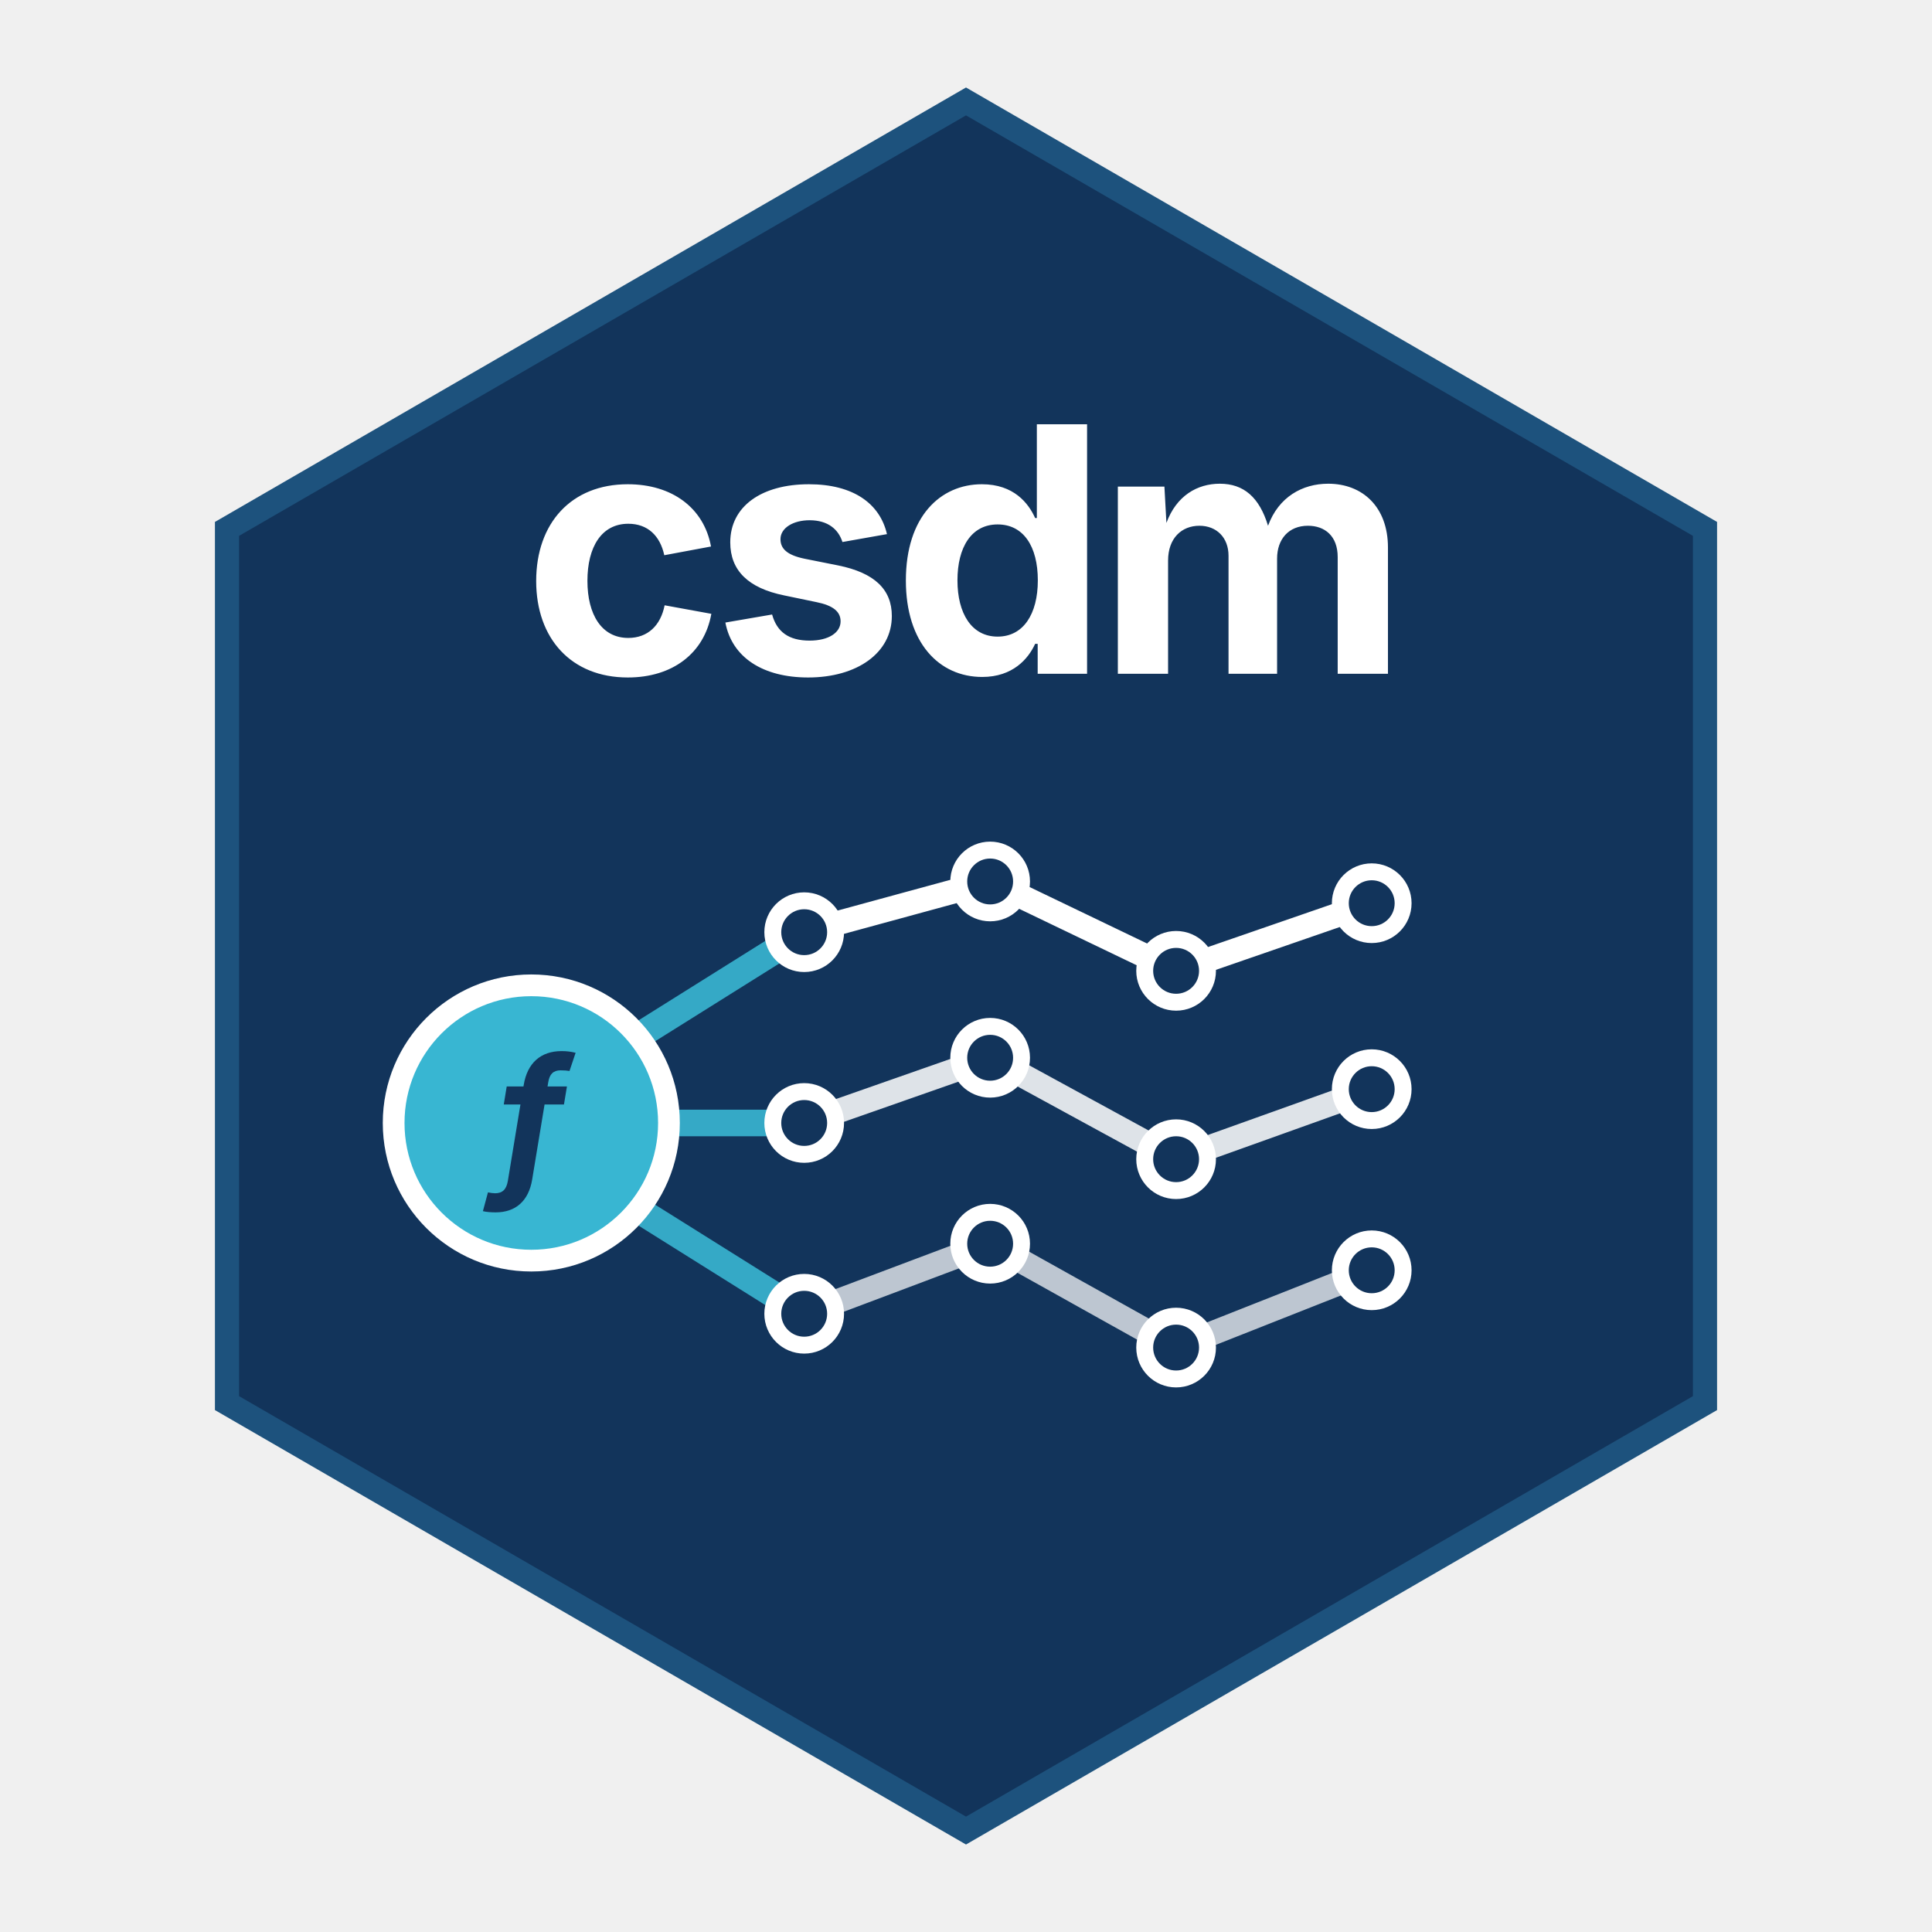
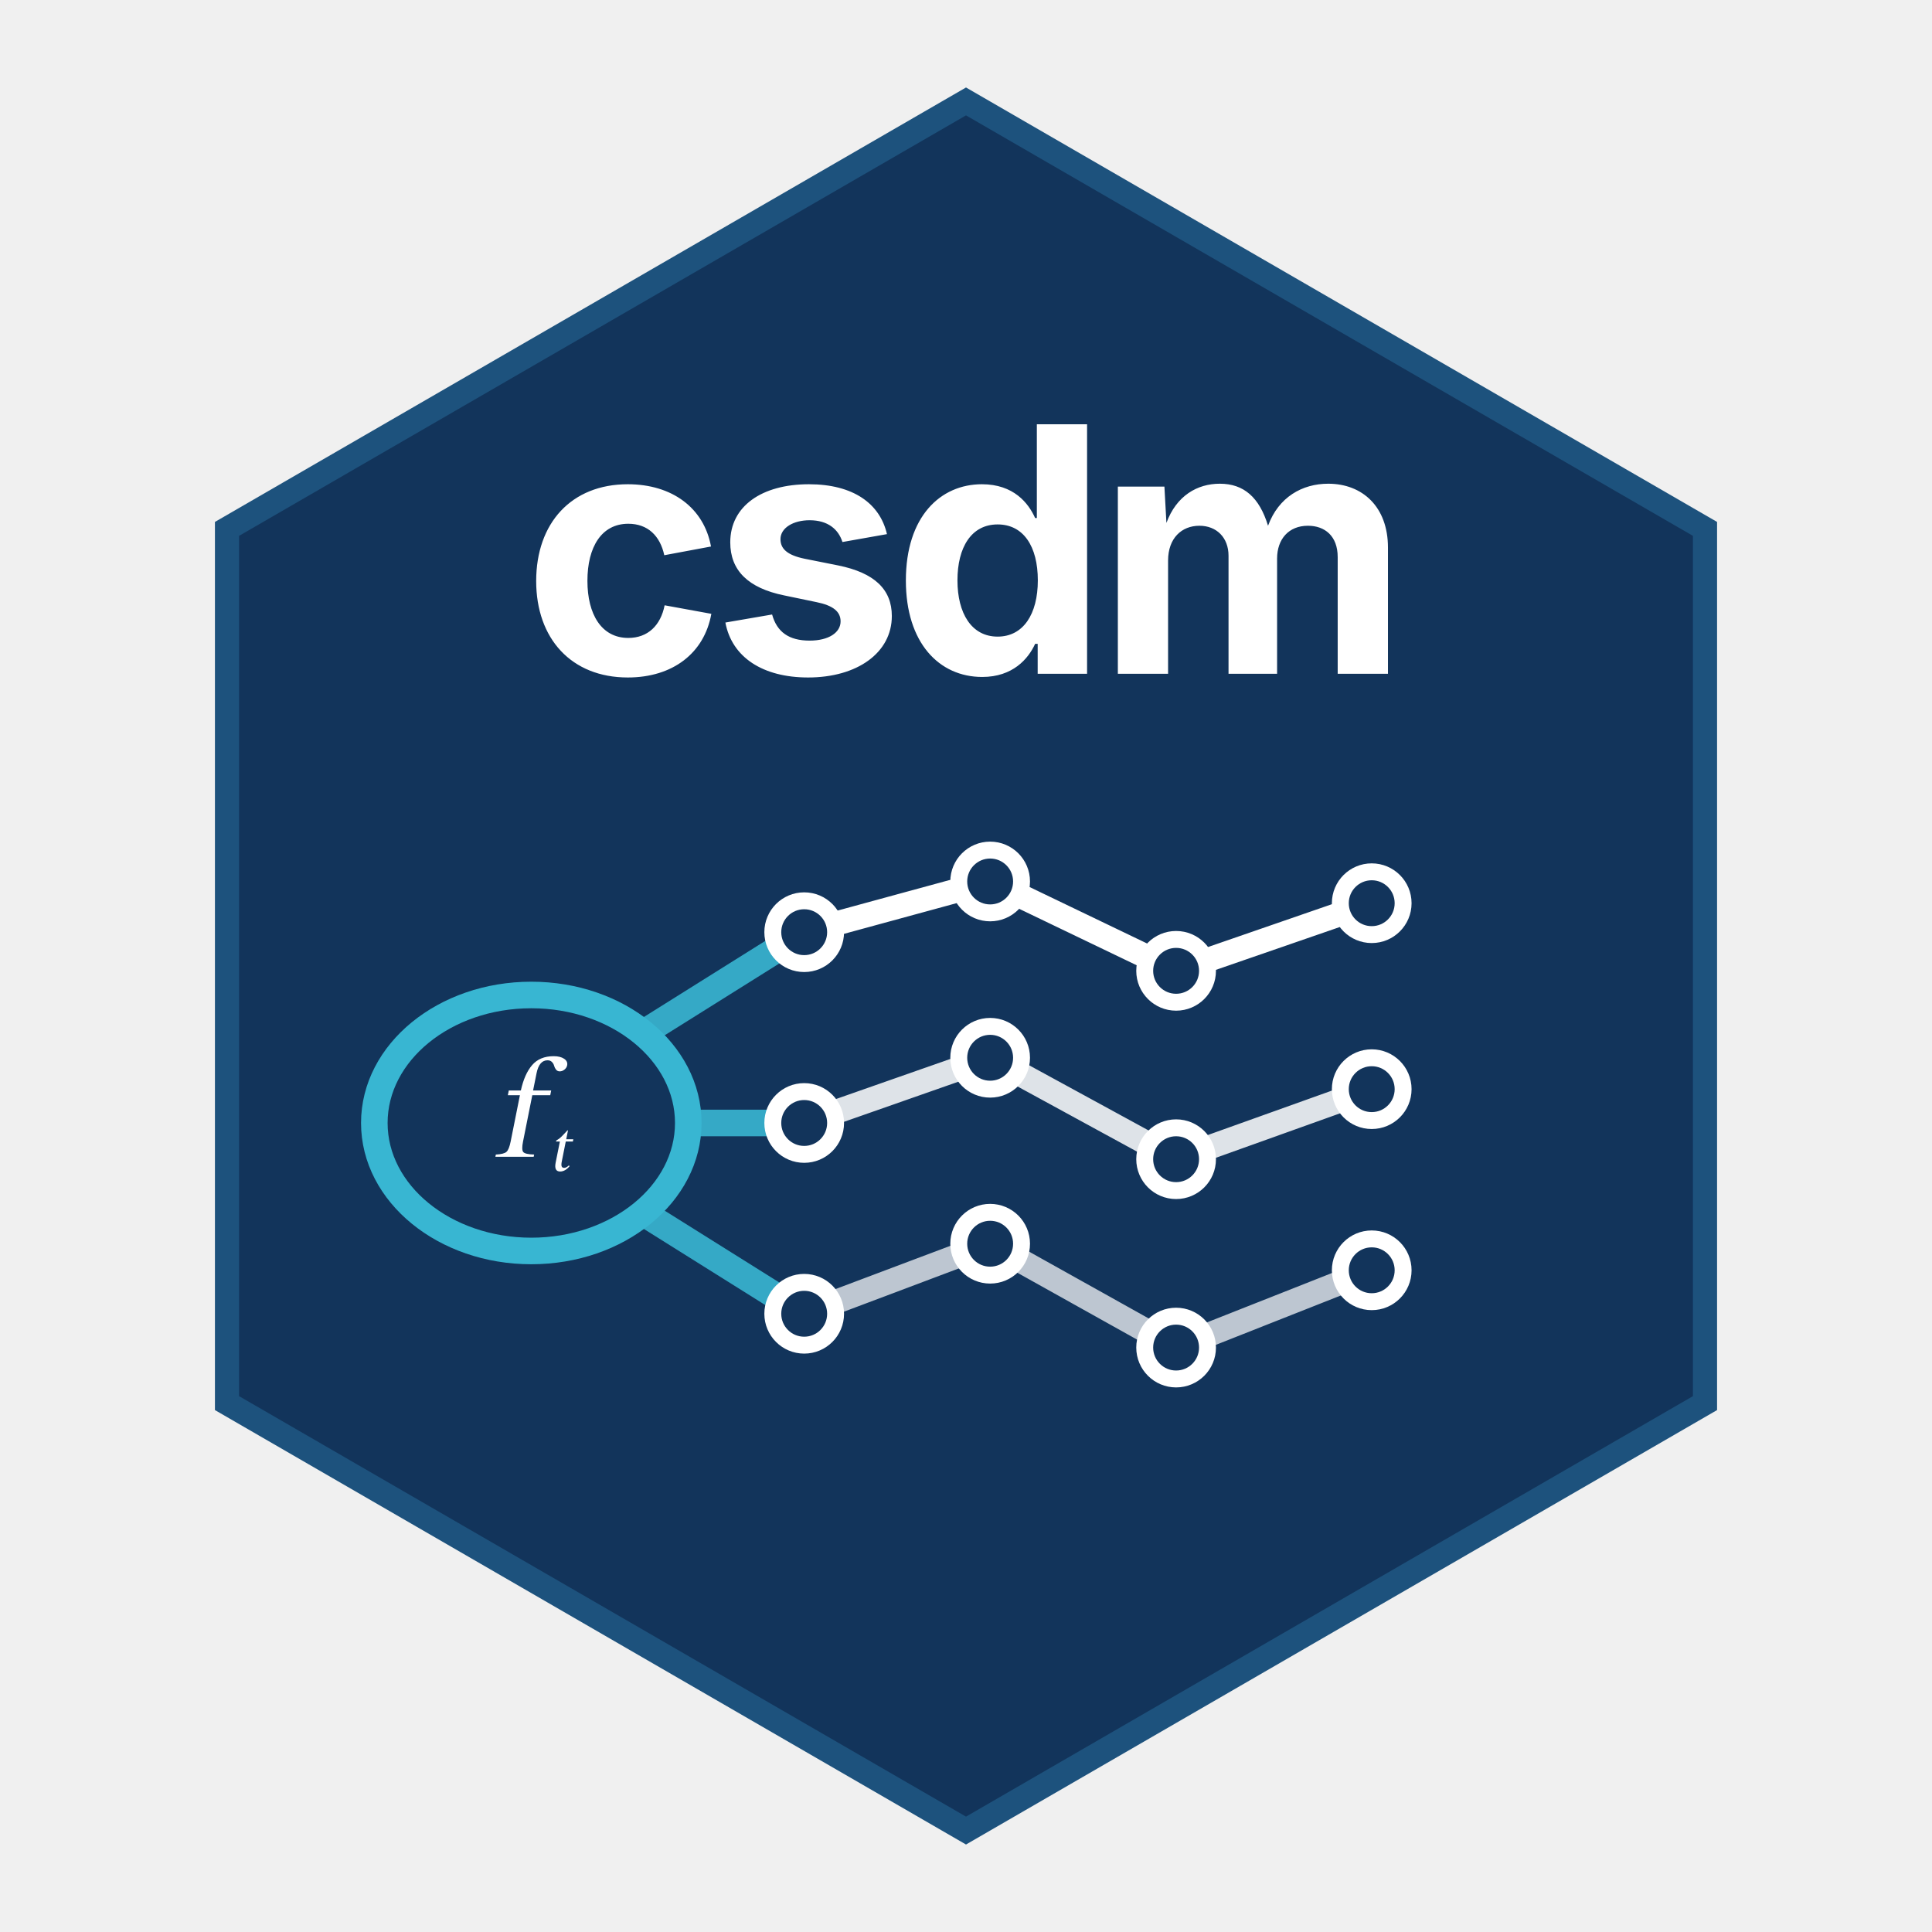
<svg xmlns="http://www.w3.org/2000/svg" width="240" height="240" viewBox="0 0 800 800" role="img" aria-labelledby="logo-title logo-description">
  <path d="M400 42 706 219v362L400 758 94 581V219Z" fill="#12345B" stroke="#1D527D" stroke-width="10" />
  <text x="400" y="279" fill="#FFFFFF" text-anchor="middle" font-family="Inter, Segoe UI, Helvetica Neue, Arial, sans-serif" font-size="142" font-weight="700" letter-spacing="-5">csdm</text>
  <g aria-hidden="true">
    <g fill="none" stroke="#38B6D2" stroke-linecap="round" stroke-width="11" opacity="0.9">
      <path d="M258 433 333 386" />
      <path d="M270 465h63" />
      <path d="M258 497 333 544" />
    </g>
    <g fill="none" stroke="#FFFFFF" stroke-linecap="round" stroke-linejoin="round" stroke-width="10">
      <path d="M333 386 410 365 487 402 568 374" />
      <path d="M333 465 410 438 487 480 568 451" opacity="0.86" />
      <path d="M333 544 410 515 487 558 568 526" opacity="0.72" />
    </g>
    <g fill="#12345B" stroke="#FFFFFF" stroke-width="7">
      <circle cx="333" cy="386" r="13" />
      <circle cx="410" cy="365" r="13" />
      <circle cx="487" cy="402" r="13" />
      <circle cx="568" cy="374" r="13" />
      <circle cx="333" cy="465" r="13" />
      <circle cx="410" cy="438" r="13" />
      <circle cx="487" cy="480" r="13" />
      <circle cx="568" cy="451" r="13" />
      <circle cx="333" cy="544" r="13" />
      <circle cx="410" cy="515" r="13" />
      <circle cx="487" cy="558" r="13" />
      <circle cx="568" cy="526" r="13" />
    </g>
-     <circle cx="220" cy="465" r="57" fill="#38B6D2" stroke="#FFFFFF" stroke-width="9" />
-     <text x="220" y="487" fill="#12345B" text-anchor="middle" font-family="Inter, Segoe UI, Helvetica Neue, Arial, sans-serif" font-size="68" font-weight="700" font-style="italic">f</text>
+     <ellipse cx="220" cy="465" rx="65" ry="53" fill="#12345B" stroke="#38B6D2" stroke-width="11" />
+     <text x="220" y="479" fill="#FFFFFF" text-anchor="middle" font-family="Cambria Math, STIX Two Math, Georgia, serif" font-size="61" font-style="italic">
+       f<tspan font-size="29" baseline-shift="sub">t</tspan>
+     </text>
  </g>
</svg>
